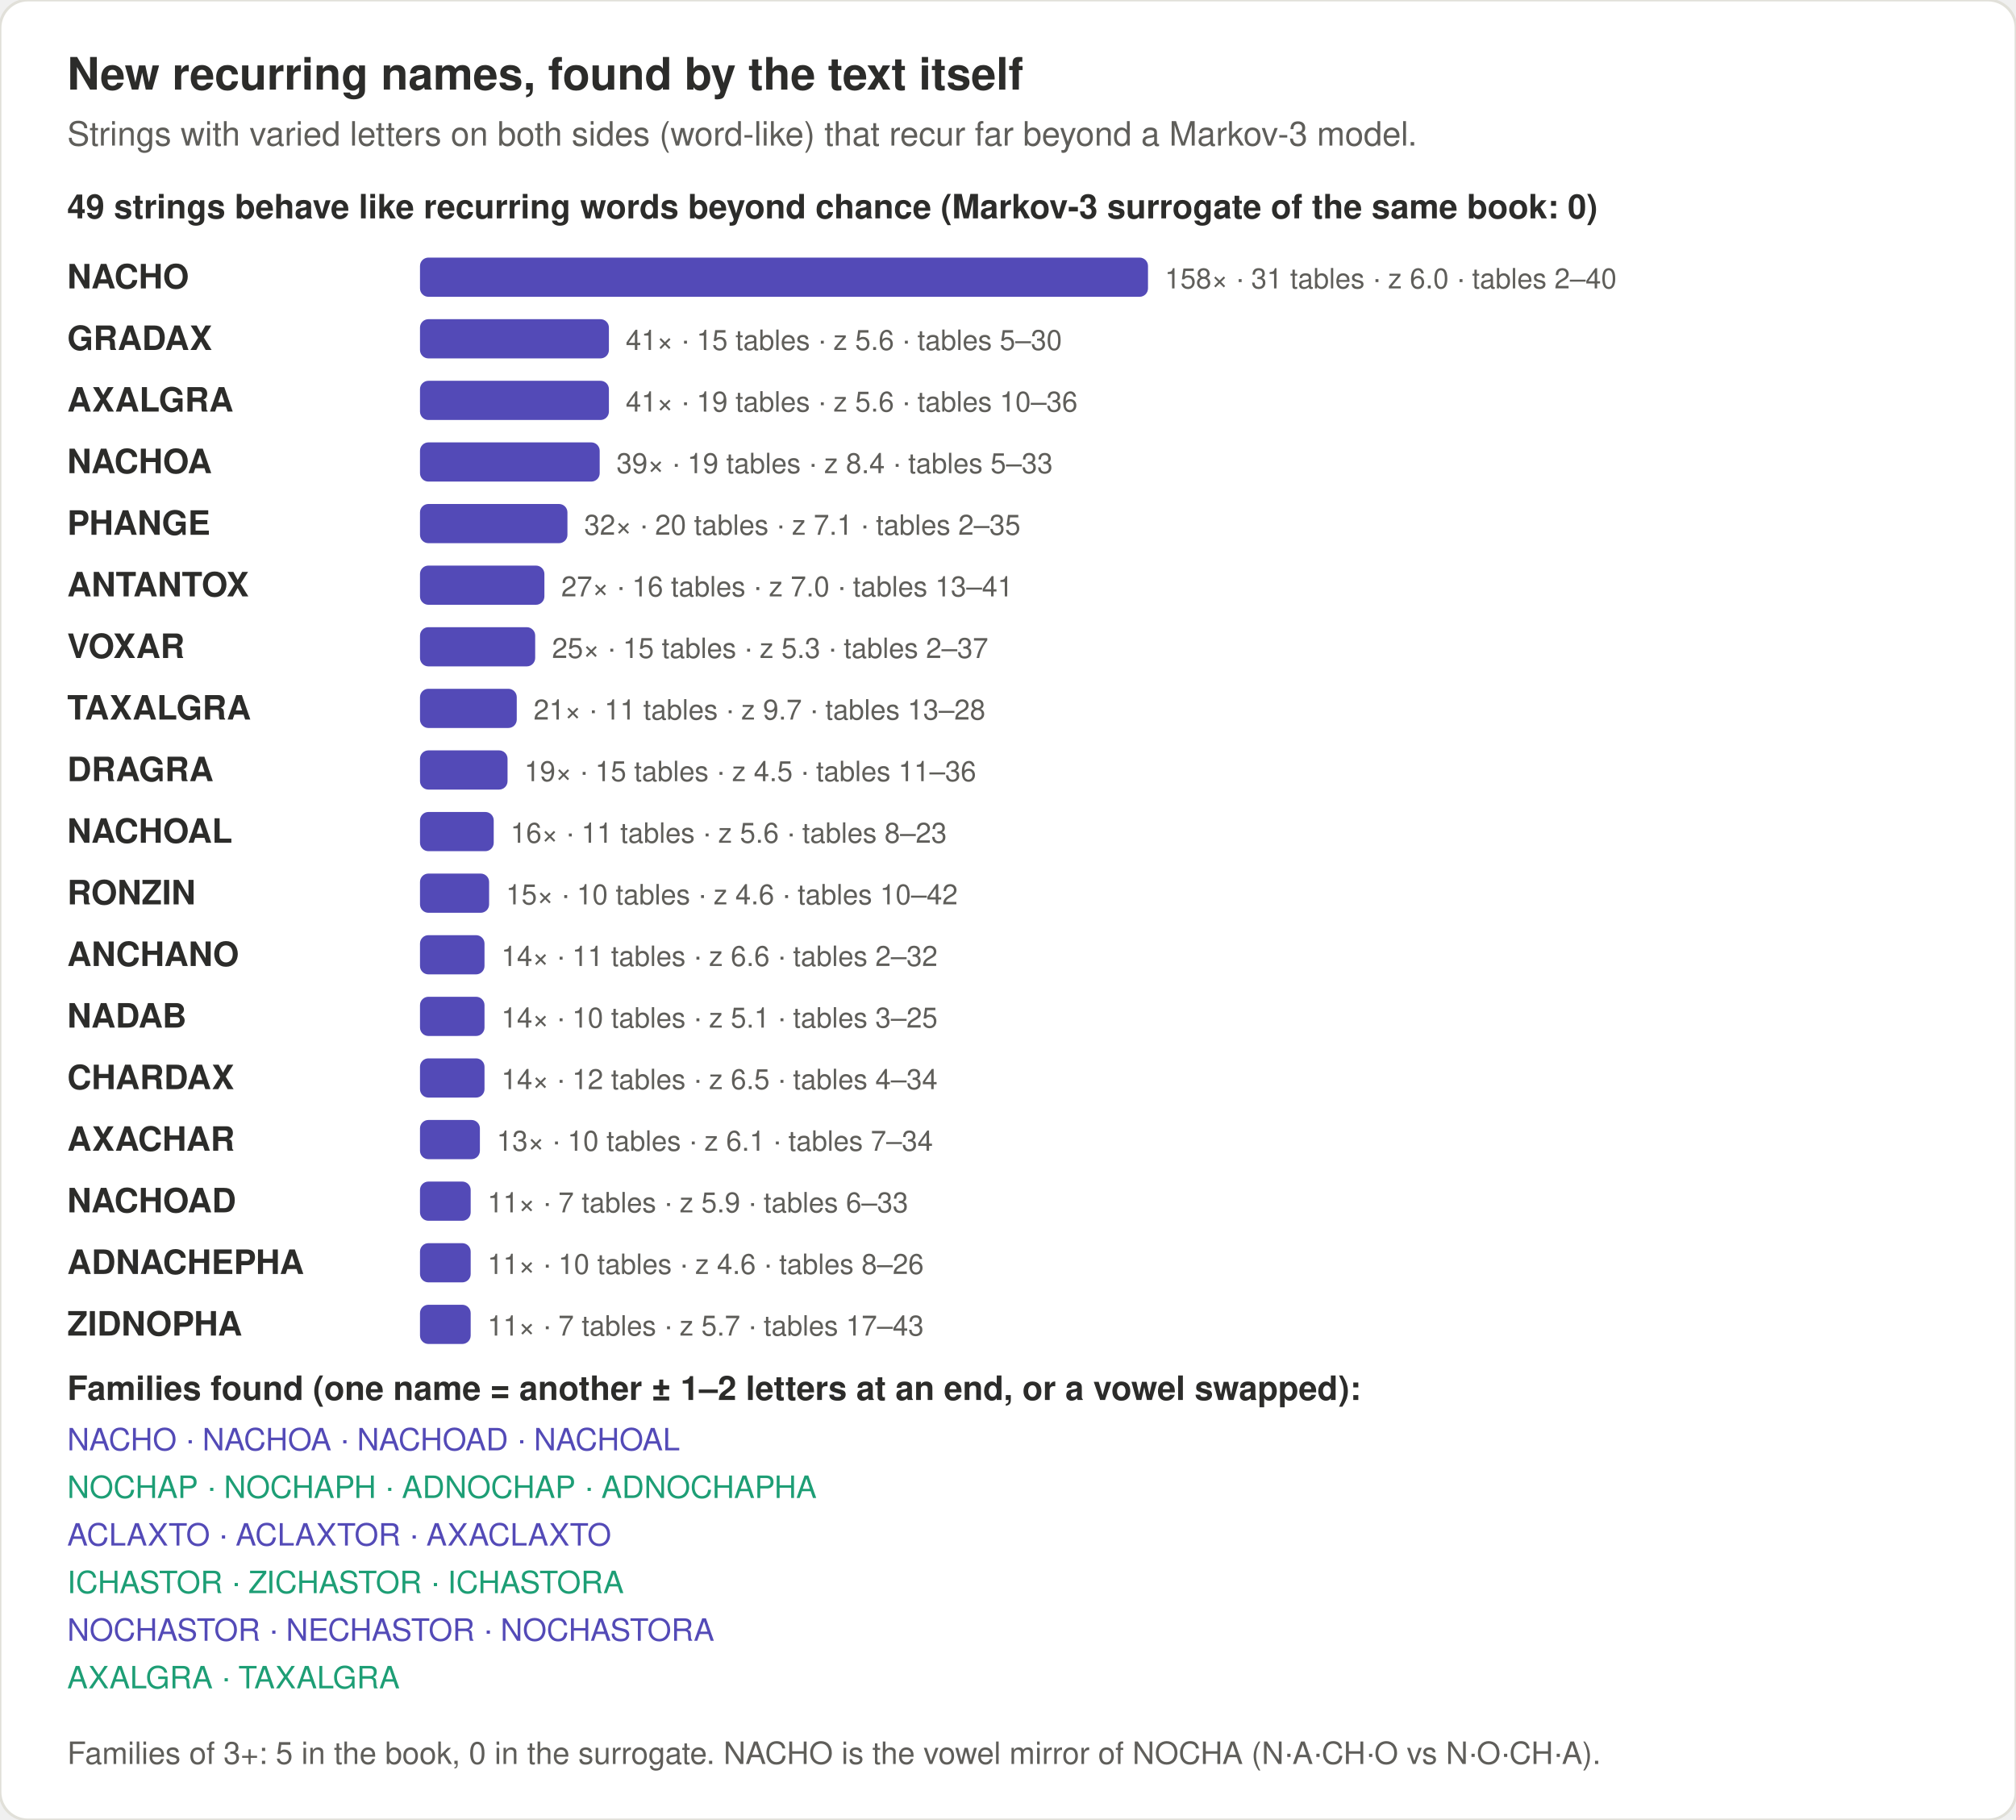
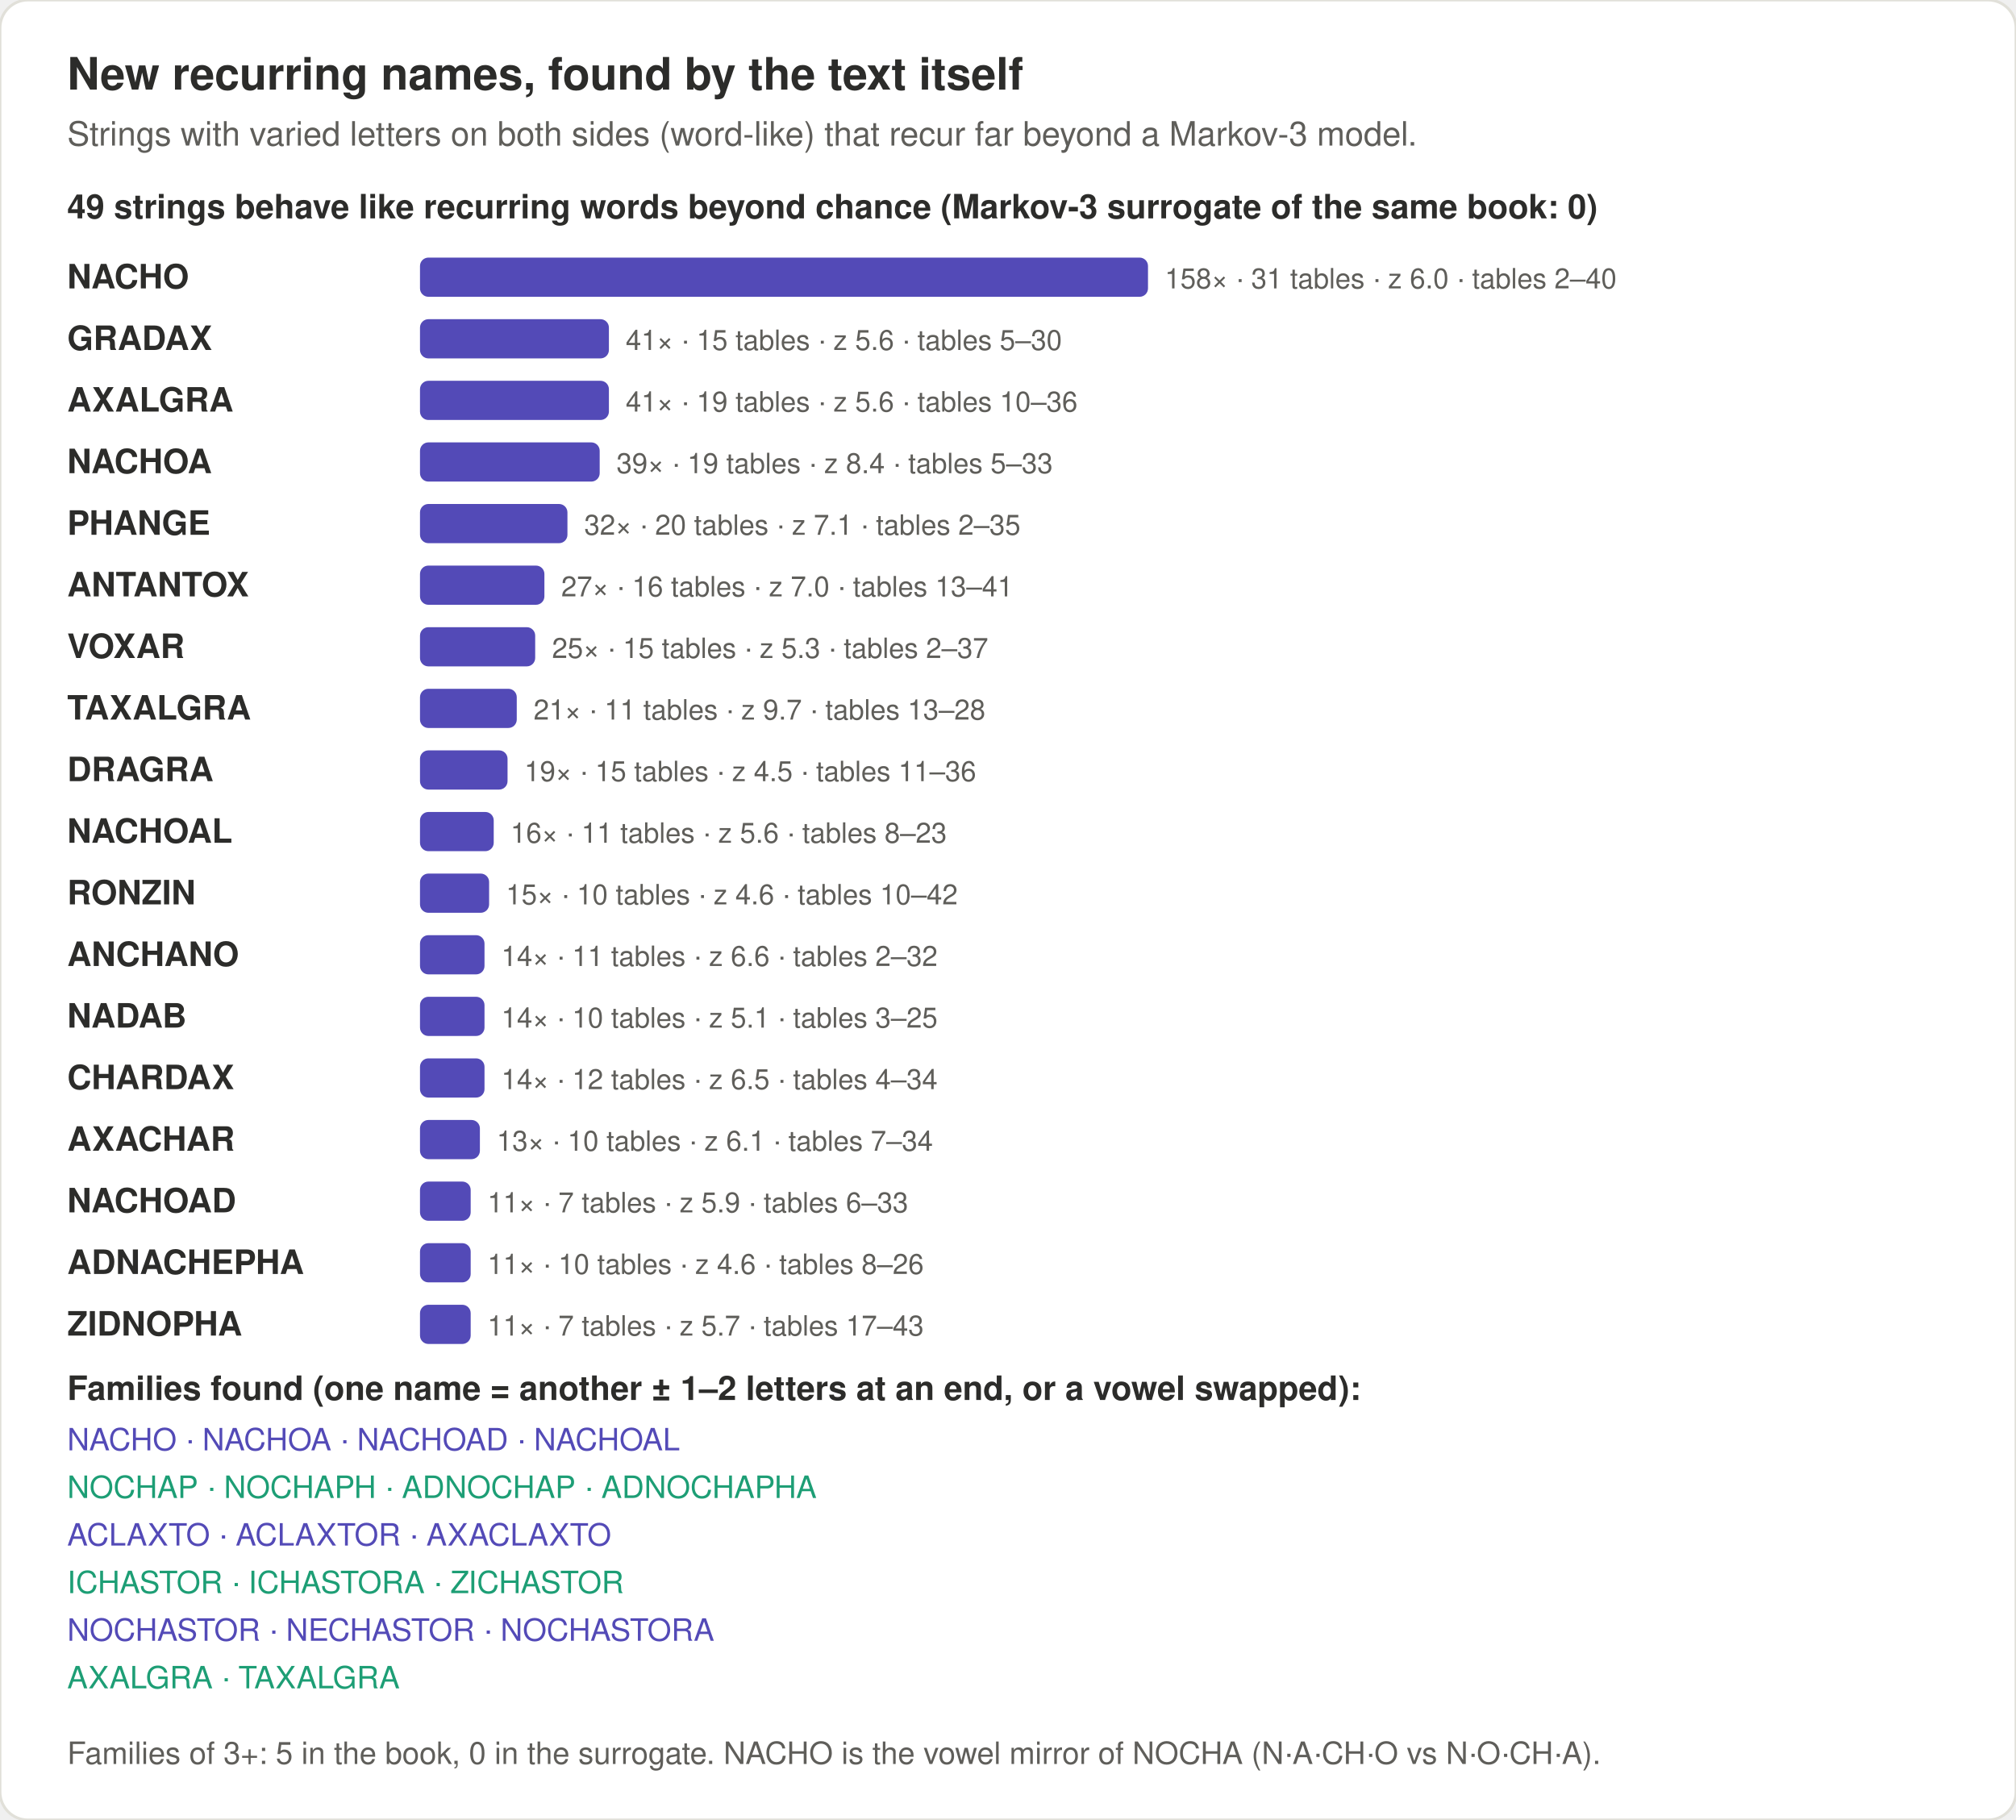
<svg xmlns="http://www.w3.org/2000/svg" width="720" height="650" viewBox="0 0 720 650" font-family="Segoe UI, Helvetica, Arial, sans-serif" role="img">
  <rect x="0" y="0" width="720" height="650" rx="10" fill="#FFFFFF" stroke="#E1E0D9" />
  <text x="24" y="32" font-size="16" fill="#2C2C2A" text-anchor="start" font-weight="600">New recurring names, found by the text itself</text>
  <text x="24" y="52" font-size="12" fill="#5F5E5A" text-anchor="start" font-weight="400">Strings with varied letters on both sides (word-like) that recur far beyond a Markov-3 model.</text>
  <text x="24" y="78" font-size="12" fill="#2C2C2A" text-anchor="start" font-weight="600">49 strings behave like recurring words beyond chance (Markov-3 surrogate of the same book: 0)</text>
  <text x="24" y="103" font-size="12" fill="#2C2C2A" text-anchor="start" font-weight="600">NACHO</text>
  <rect x="150" y="92" width="260.0" height="14" rx="3" fill="#534AB7" />
  <text x="416.0" y="103" font-size="10" fill="#5F5E5A" text-anchor="start" font-weight="400">158× · 31 tables · z 6.0 · tables 2–40</text>
  <text x="24" y="125" font-size="12" fill="#2C2C2A" text-anchor="start" font-weight="600">GRADAX</text>
  <rect x="150" y="114" width="67.468" height="14" rx="3" fill="#534AB7" />
  <text x="223.468" y="125" font-size="10" fill="#5F5E5A" text-anchor="start" font-weight="400">41× · 15 tables · z 5.6 · tables 5–30</text>
  <text x="24" y="147" font-size="12" fill="#2C2C2A" text-anchor="start" font-weight="600">AXALGRA</text>
  <rect x="150" y="136" width="67.468" height="14" rx="3" fill="#534AB7" />
  <text x="223.468" y="147" font-size="10" fill="#5F5E5A" text-anchor="start" font-weight="400">41× · 19 tables · z 5.6 · tables 10–36</text>
  <text x="24" y="169" font-size="12" fill="#2C2C2A" text-anchor="start" font-weight="600">NACHOA</text>
  <rect x="150" y="158" width="64.177" height="14" rx="3" fill="#534AB7" />
  <text x="220.177" y="169" font-size="10" fill="#5F5E5A" text-anchor="start" font-weight="400">39× · 19 tables · z 8.4 · tables 5–33</text>
  <text x="24" y="191" font-size="12" fill="#2C2C2A" text-anchor="start" font-weight="600">PHANGE</text>
  <rect x="150" y="180" width="52.658" height="14" rx="3" fill="#534AB7" />
  <text x="208.658" y="191" font-size="10" fill="#5F5E5A" text-anchor="start" font-weight="400">32× · 20 tables · z 7.1 · tables 2–35</text>
  <text x="24" y="213" font-size="12" fill="#2C2C2A" text-anchor="start" font-weight="600">ANTANTOX</text>
  <rect x="150" y="202" width="44.43" height="14" rx="3" fill="#534AB7" />
  <text x="200.43" y="213" font-size="10" fill="#5F5E5A" text-anchor="start" font-weight="400">27× · 16 tables · z 7.0 · tables 13–41</text>
  <text x="24" y="235" font-size="12" fill="#2C2C2A" text-anchor="start" font-weight="600">VOXAR</text>
  <rect x="150" y="224" width="41.139" height="14" rx="3" fill="#534AB7" />
  <text x="197.139" y="235" font-size="10" fill="#5F5E5A" text-anchor="start" font-weight="400">25× · 15 tables · z 5.3 · tables 2–37</text>
  <text x="24" y="257" font-size="12" fill="#2C2C2A" text-anchor="start" font-weight="600">TAXALGRA</text>
  <rect x="150" y="246" width="34.557" height="14" rx="3" fill="#534AB7" />
  <text x="190.557" y="257" font-size="10" fill="#5F5E5A" text-anchor="start" font-weight="400">21× · 11 tables · z 9.7 · tables 13–28</text>
  <text x="24" y="279" font-size="12" fill="#2C2C2A" text-anchor="start" font-weight="600">DRAGRA</text>
  <rect x="150" y="268" width="31.266" height="14" rx="3" fill="#534AB7" />
  <text x="187.266" y="279" font-size="10" fill="#5F5E5A" text-anchor="start" font-weight="400">19× · 15 tables · z 4.5 · tables 11–36</text>
  <text x="24" y="301" font-size="12" fill="#2C2C2A" text-anchor="start" font-weight="600">NACHOAL</text>
  <rect x="150" y="290" width="26.329" height="14" rx="3" fill="#534AB7" />
  <text x="182.329" y="301" font-size="10" fill="#5F5E5A" text-anchor="start" font-weight="400">16× · 11 tables · z 5.6 · tables 8–23</text>
  <text x="24" y="323" font-size="12" fill="#2C2C2A" text-anchor="start" font-weight="600">RONZIN</text>
  <rect x="150" y="312" width="24.684" height="14" rx="3" fill="#534AB7" />
  <text x="180.684" y="323" font-size="10" fill="#5F5E5A" text-anchor="start" font-weight="400">15× · 10 tables · z 4.6 · tables 10–42</text>
  <text x="24" y="345" font-size="12" fill="#2C2C2A" text-anchor="start" font-weight="600">ANCHANO</text>
  <rect x="150" y="334" width="23.038" height="14" rx="3" fill="#534AB7" />
  <text x="179.038" y="345" font-size="10" fill="#5F5E5A" text-anchor="start" font-weight="400">14× · 11 tables · z 6.6 · tables 2–32</text>
  <text x="24" y="367" font-size="12" fill="#2C2C2A" text-anchor="start" font-weight="600">NADAB</text>
  <rect x="150" y="356" width="23.038" height="14" rx="3" fill="#534AB7" />
  <text x="179.038" y="367" font-size="10" fill="#5F5E5A" text-anchor="start" font-weight="400">14× · 10 tables · z 5.1 · tables 3–25</text>
  <text x="24" y="389" font-size="12" fill="#2C2C2A" text-anchor="start" font-weight="600">CHARDAX</text>
  <rect x="150" y="378" width="23.038" height="14" rx="3" fill="#534AB7" />
  <text x="179.038" y="389" font-size="10" fill="#5F5E5A" text-anchor="start" font-weight="400">14× · 12 tables · z 6.5 · tables 4–34</text>
  <text x="24" y="411" font-size="12" fill="#2C2C2A" text-anchor="start" font-weight="600">AXACHAR</text>
  <rect x="150" y="400" width="21.392" height="14" rx="3" fill="#534AB7" />
  <text x="177.392" y="411" font-size="10" fill="#5F5E5A" text-anchor="start" font-weight="400">13× · 10 tables · z 6.1 · tables 7–34</text>
  <text x="24" y="433" font-size="12" fill="#2C2C2A" text-anchor="start" font-weight="600">NACHOAD</text>
  <rect x="150" y="422" width="18.101" height="14" rx="3" fill="#534AB7" />
  <text x="174.101" y="433" font-size="10" fill="#5F5E5A" text-anchor="start" font-weight="400">11× · 7 tables · z 5.9 · tables 6–33</text>
  <text x="24" y="455" font-size="12" fill="#2C2C2A" text-anchor="start" font-weight="600">ADNACHEPHA</text>
  <rect x="150" y="444" width="18.101" height="14" rx="3" fill="#534AB7" />
  <text x="174.101" y="455" font-size="10" fill="#5F5E5A" text-anchor="start" font-weight="400">11× · 10 tables · z 4.6 · tables 8–26</text>
  <text x="24" y="477" font-size="12" fill="#2C2C2A" text-anchor="start" font-weight="600">ZIDNOPHA</text>
  <rect x="150" y="466" width="18.101" height="14" rx="3" fill="#534AB7" />
  <text x="174.101" y="477" font-size="10" fill="#5F5E5A" text-anchor="start" font-weight="400">11× · 7 tables · z 5.7 · tables 17–43</text>
  <text x="24" y="500" font-size="12" fill="#2C2C2A" text-anchor="start" font-weight="600">Families found (one name = another ± 1–2 letters at an end, or a vowel swapped):</text>
  <text x="24" y="518" font-size="11" fill="#534AB7" text-anchor="start" font-weight="400">NACHO  ·  NACHOA  ·  NACHOAD  ·  NACHOAL</text>
  <text x="24" y="535" font-size="11" fill="#1D9E75" text-anchor="start" font-weight="400">NOCHAP  ·  NOCHAPH  ·  ADNOCHAP  ·  ADNOCHAPHA</text>
  <text x="24" y="552" font-size="11" fill="#534AB7" text-anchor="start" font-weight="400">ACLAXTO  ·  ACLAXTOR  ·  AXACLAXTO</text>
-   <text x="24" y="569" font-size="11" fill="#1D9E75" text-anchor="start" font-weight="400">ICHASTOR  ·  ZICHASTOR  ·  ICHASTORA</text>
+   <text x="24" y="569" font-size="11" fill="#1D9E75" text-anchor="start" font-weight="400">ICHASTOR  ·  ICHASTORA  ·  ZICHASTOR</text>
  <text x="24" y="586" font-size="11" fill="#534AB7" text-anchor="start" font-weight="400">NOCHASTOR  ·  NECHASTOR  ·  NOCHASTORA</text>
  <text x="24" y="603" font-size="11" fill="#1D9E75" text-anchor="start" font-weight="400">AXALGRA  ·  TAXALGRA</text>
  <text x="24" y="630" font-size="11" fill="#5F5E5A" text-anchor="start" font-weight="400">Families of 3+: 5 in the book, 0 in the surrogate. NACHO is the vowel mirror of NOCHA (N·A·CH·O vs N·O·CH·A).</text>
</svg>
